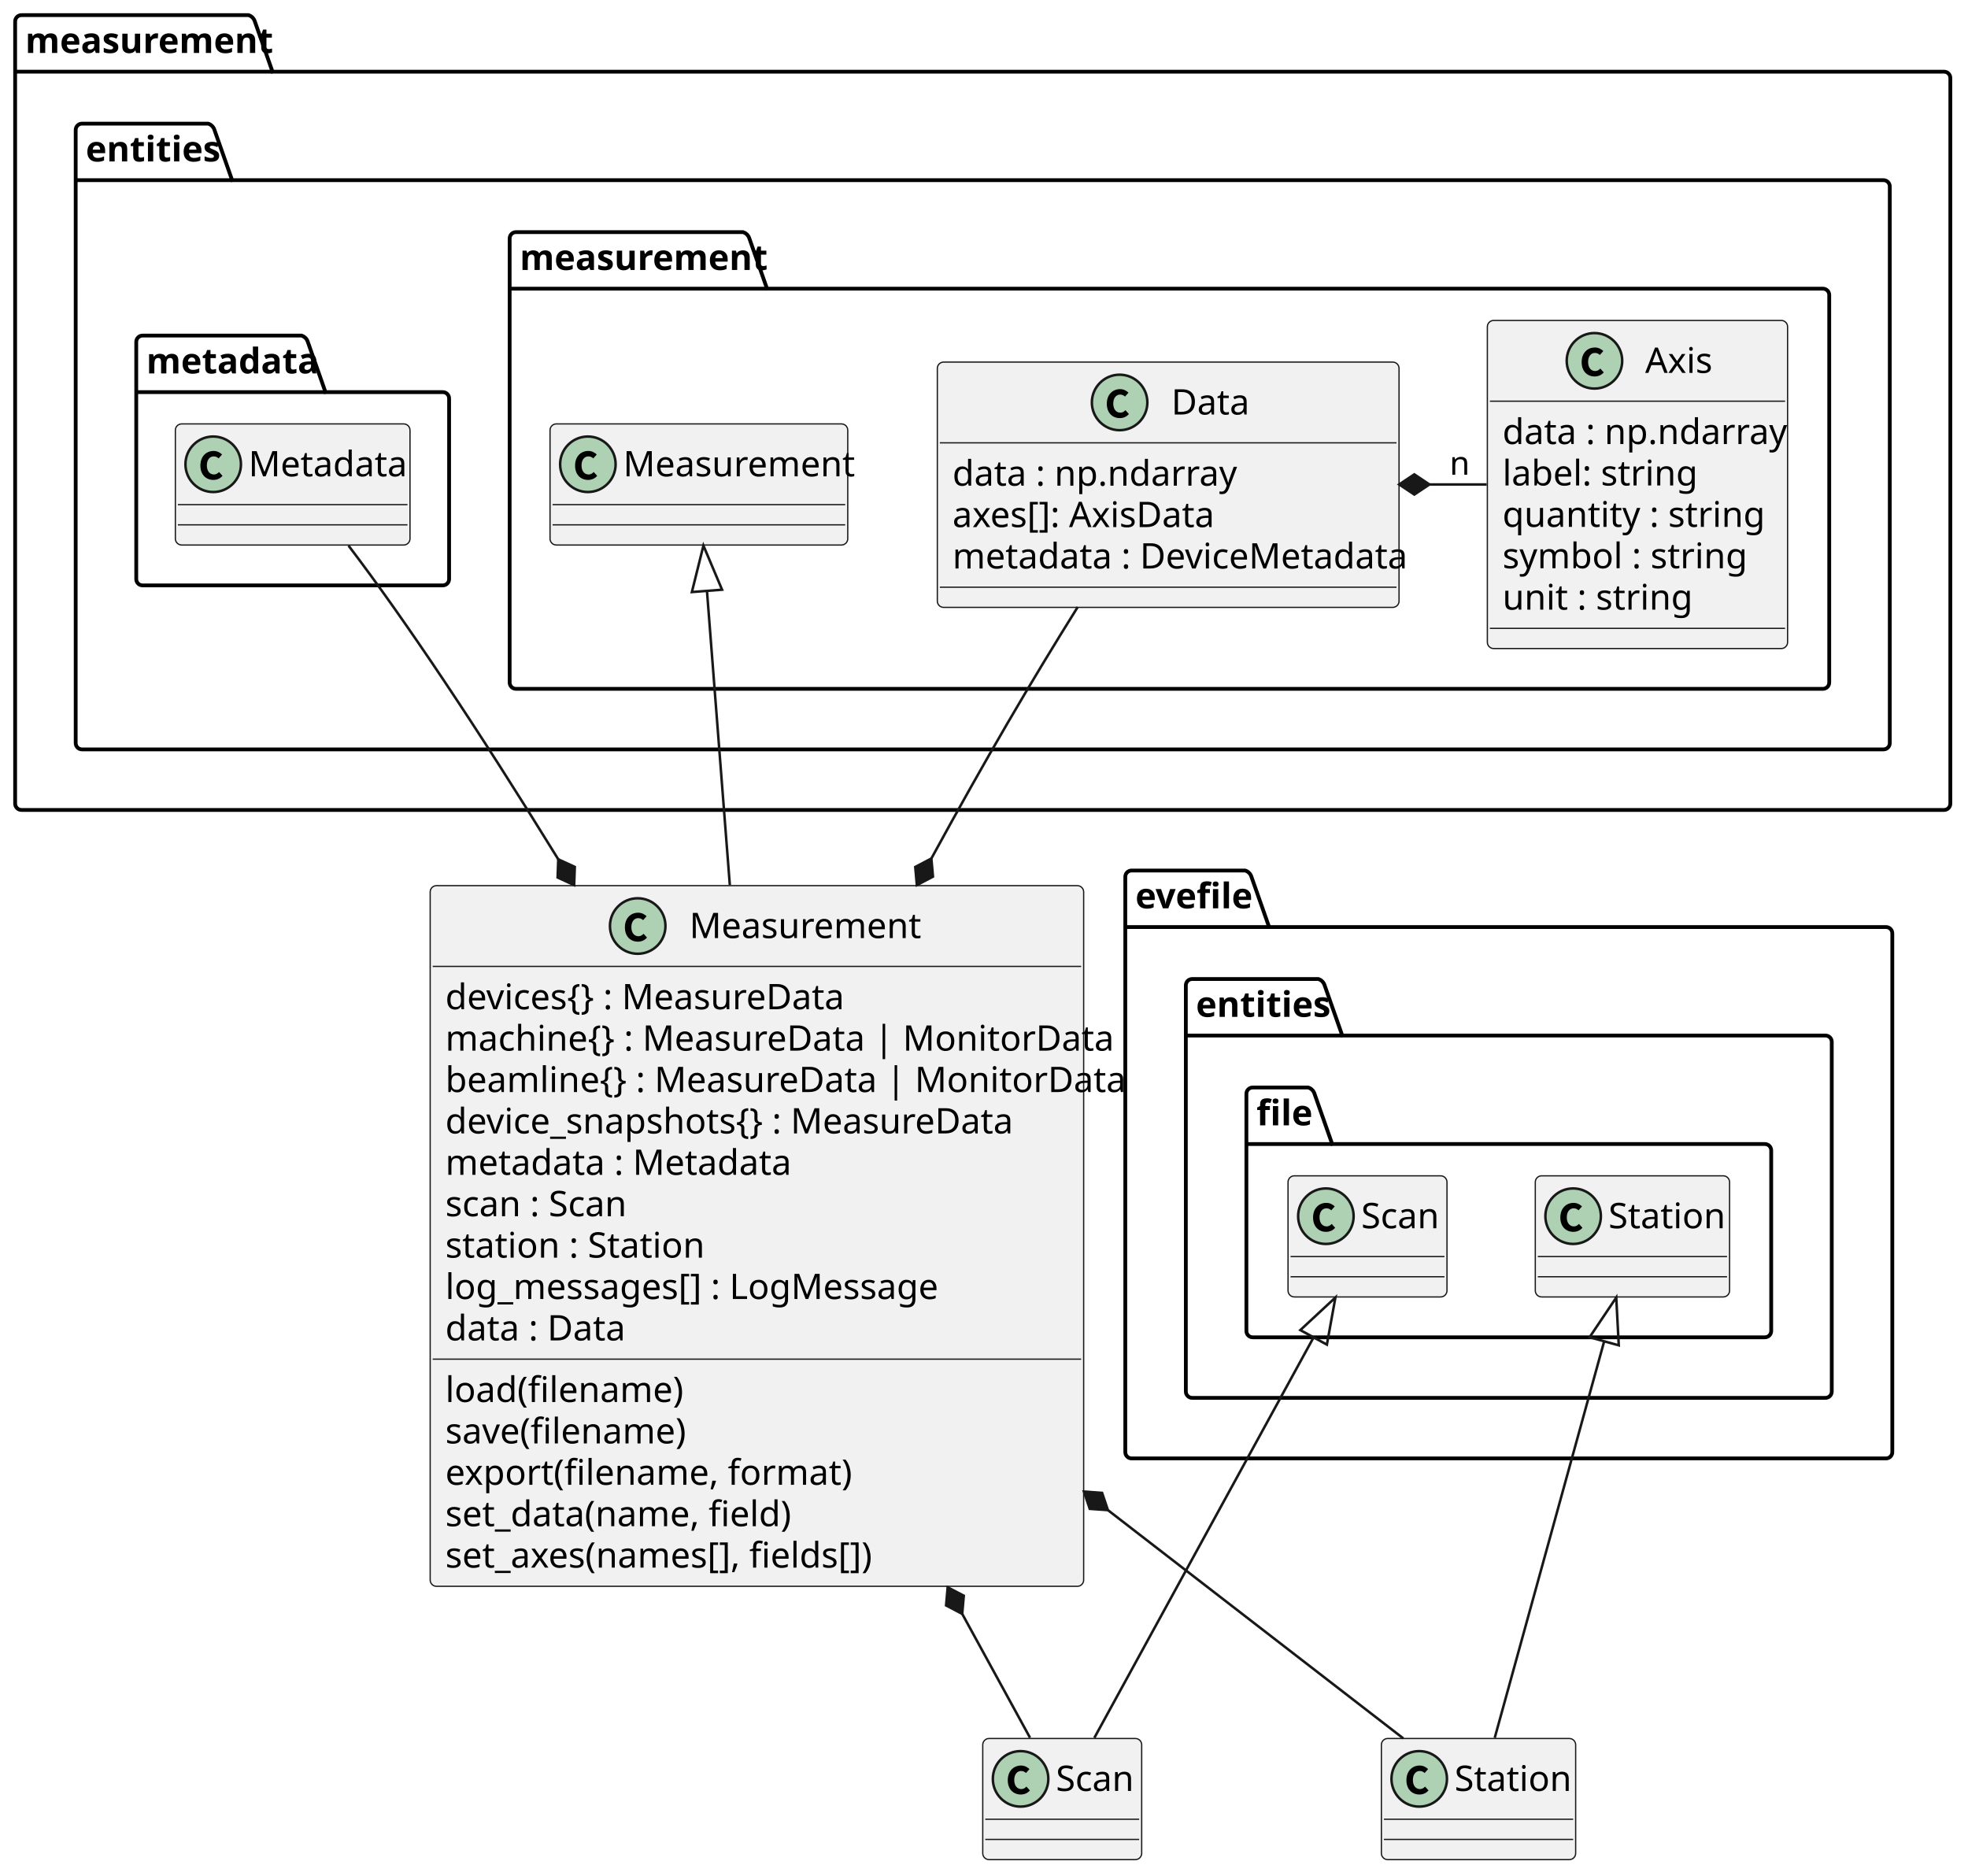
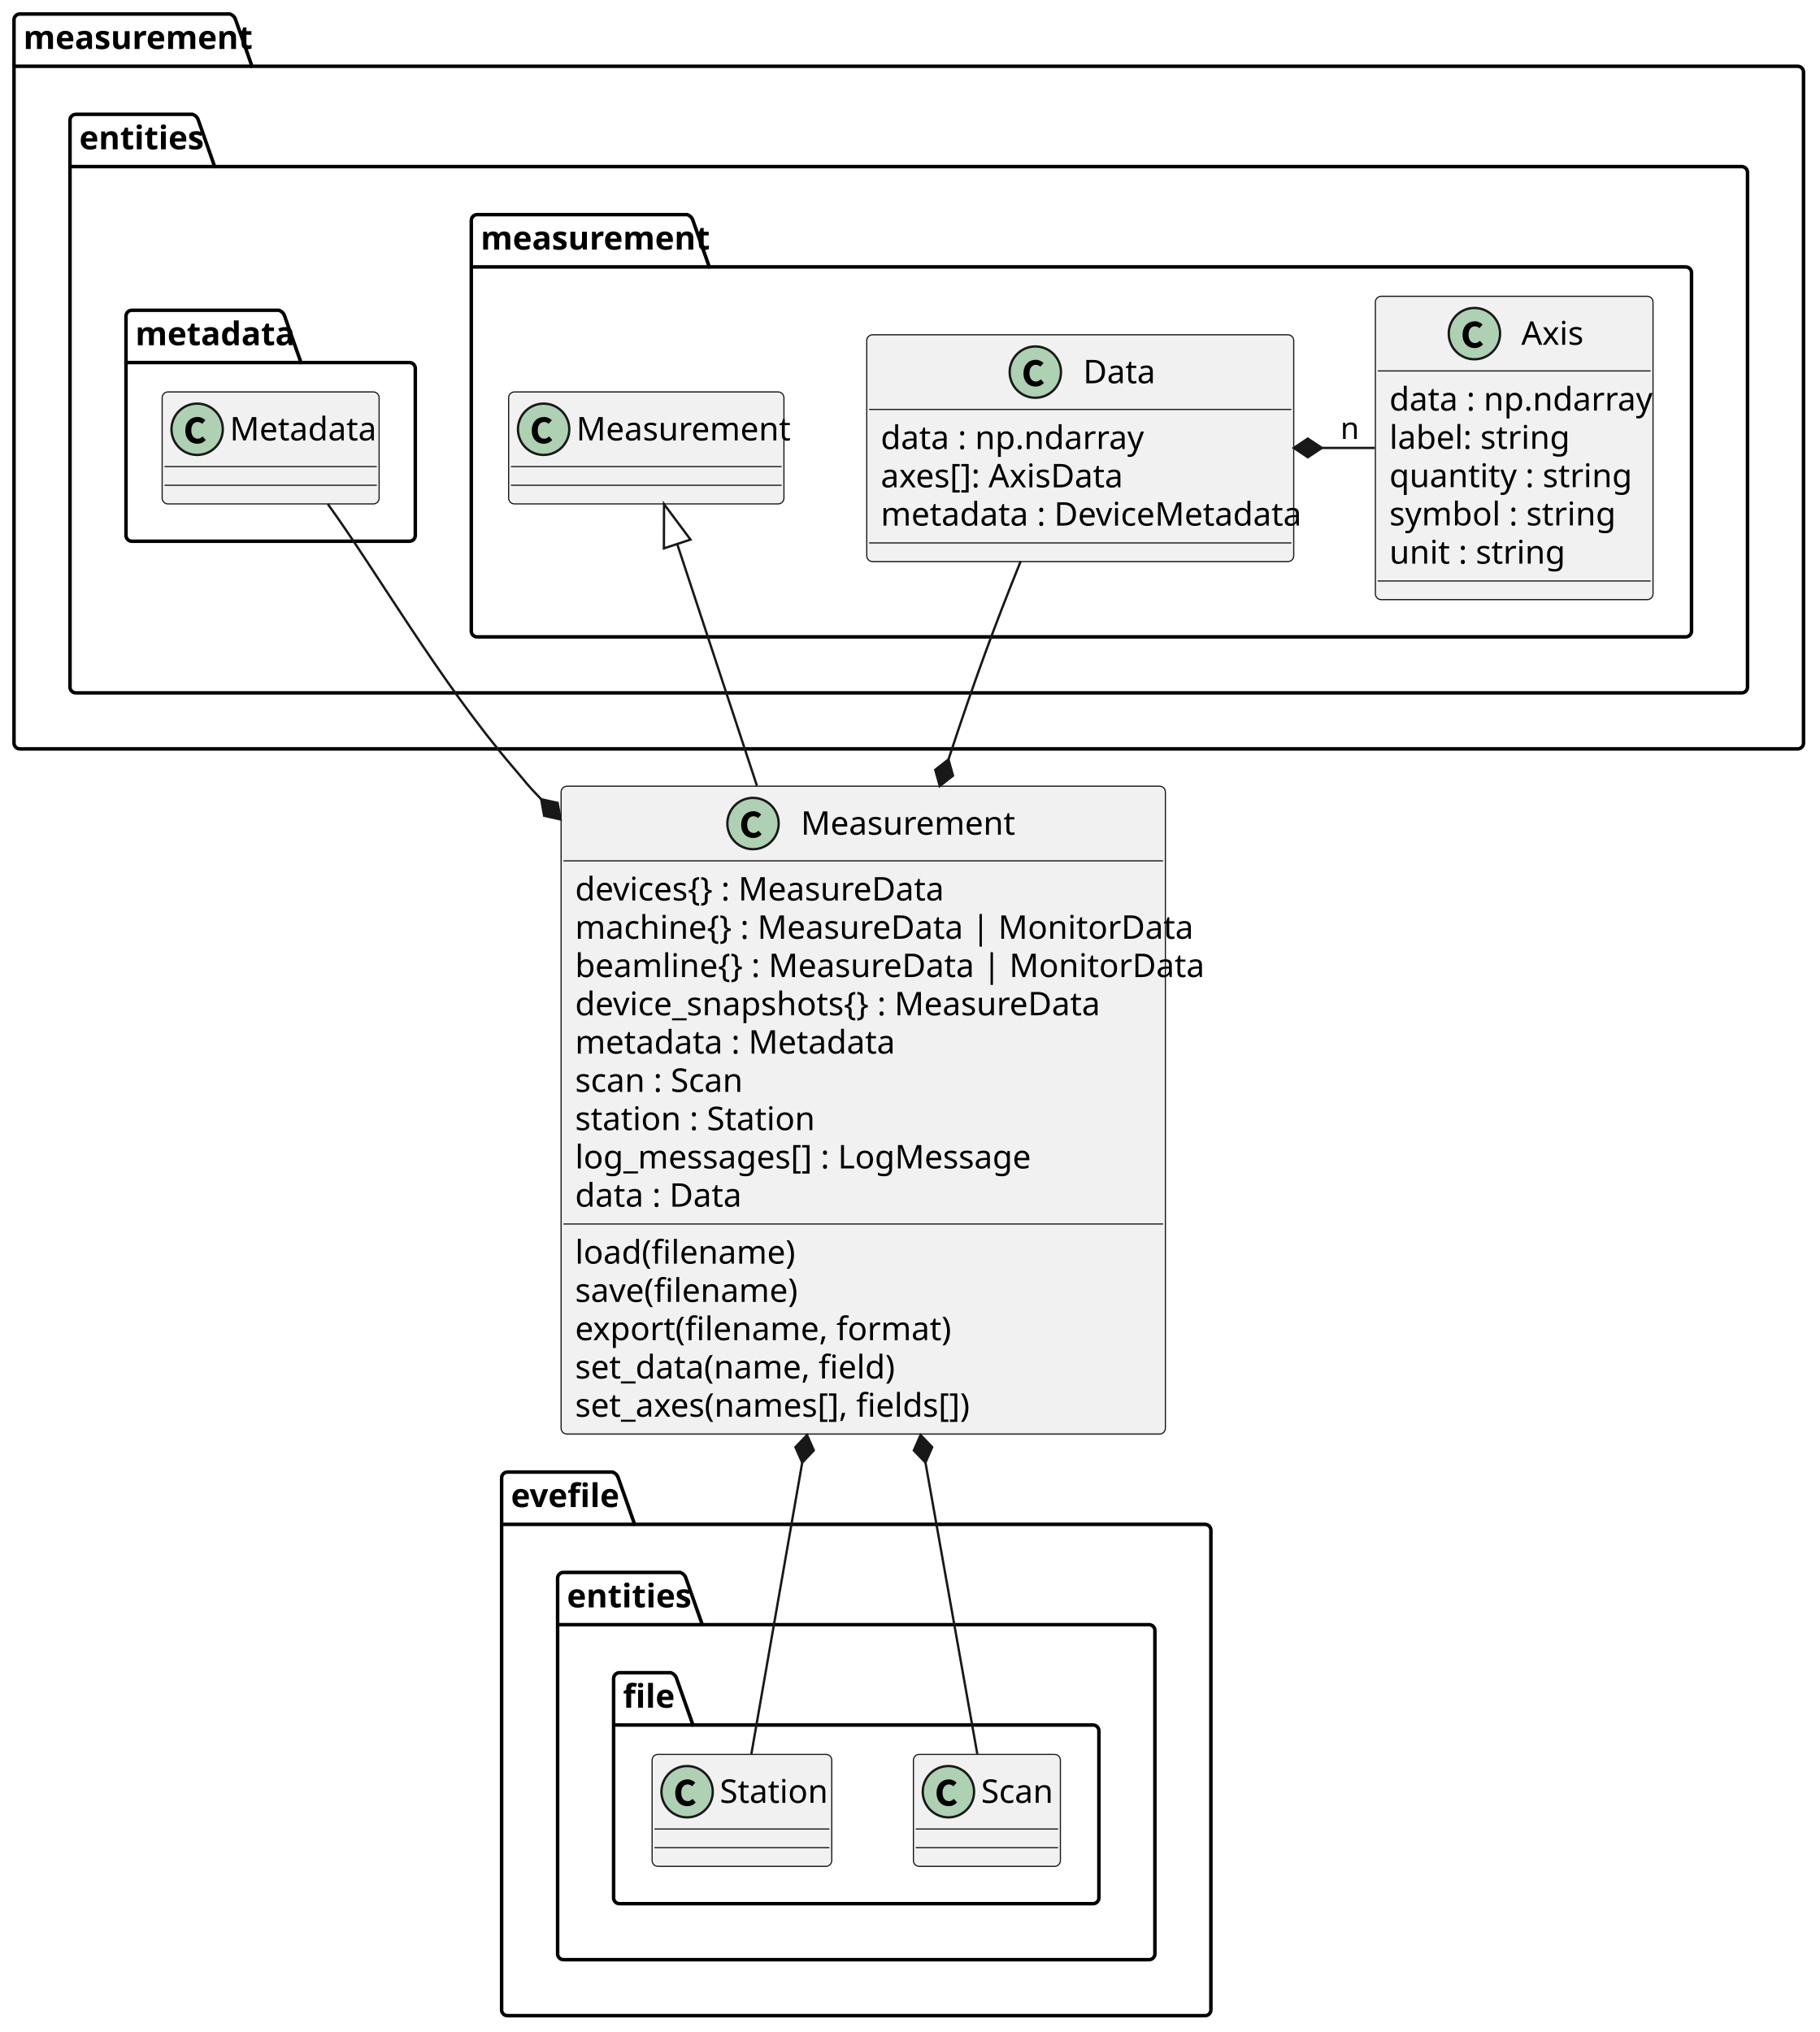
- <svg xmlns="http://www.w3.org/2000/svg" contentStyleType="text/css" height="669.6px" preserveAspectRatio="none" style="width:702px;height:669px;background:#FFFFFF;" version="1.1" viewBox="0 0 702 669" width="702px" zoomAndPan="magnify">
+ <svg xmlns="http://www.w3.org/2000/svg" contentStyleType="text/css" height="871px" preserveAspectRatio="none" style="width:780px;height:871px;background:#FFFFFF;" version="1.1" viewBox="0 0 780 871" width="780px" zoomAndPan="magnify">
  <defs />
  <g>
    <g id="cluster_measurement">
-       <path d="M7.65,5.4 L88.65,5.4 A3.375,3.375 0 0 1 90.9,7.65 L97.2,25.566 L693.45,25.566 A2.25,2.25 0 0 1 695.7,27.816 L695.7,286.65 A2.25,2.25 0 0 1 693.45,288.9 L7.65,288.9 A2.25,2.25 0 0 1 5.4,286.65 L5.4,7.65 A2.25,2.25 0 0 1 7.65,5.4 " fill="none" style="stroke:#000000;stroke-width:1.35;" />
-       <line style="stroke:#000000;stroke-width:1.35;" x1="5.4" x2="97.2" y1="25.566" y2="25.566" />
-       <text fill="#000000" font-family="sans-serif" font-size="12.6" font-weight="bold" lengthAdjust="spacing" textLength="80.1" x="9" y="18.89">measurement</text>
+       <path d="M8.5,6 L98.5,6 A3.75,3.75 0 0 1 101,8.5 L108,28.406 L770.5,28.406 A2.5,2.5 0 0 1 773,30.906 L773,318.5 A2.5,2.5 0 0 1 770.5,321 L8.5,321 A2.5,2.5 0 0 1 6,318.5 L6,8.5 A2.5,2.5 0 0 1 8.5,6 " fill="none" style="stroke:#000000;stroke-width:1.5;" />
+       <line style="stroke:#000000;stroke-width:1.5;" x1="6" x2="108" y1="28.406" y2="28.406" />
+       <text fill="#000000" font-family="sans-serif" font-size="14" font-weight="bold" lengthAdjust="spacing" textLength="89" x="10" y="20.988">measurement</text>
    </g>
    <g id="cluster_entities">
-       <path d="M29.25,44.1 L74.25,44.1 A3.375,3.375 0 0 1 76.5,46.35 L82.8,64.266 L671.85,64.266 A2.25,2.25 0 0 1 674.1,66.516 L674.1,265.05 A2.25,2.25 0 0 1 671.85,267.3 L29.25,267.3 A2.25,2.25 0 0 1 27,265.05 L27,46.35 A2.25,2.25 0 0 1 29.25,44.1 " fill="none" style="stroke:#000000;stroke-width:1.35;" />
-       <line style="stroke:#000000;stroke-width:1.35;" x1="27" x2="82.8" y1="64.266" y2="64.266" />
-       <text fill="#000000" font-family="sans-serif" font-size="12.6" font-weight="bold" lengthAdjust="spacing" textLength="44.1" x="30.6" y="57.59">entities</text>
+       <path d="M32.5,49 L82.5,49 A3.75,3.75 0 0 1 85,51.5 L92,71.406 L746.5,71.406 A2.5,2.5 0 0 1 749,73.906 L749,294.5 A2.5,2.5 0 0 1 746.5,297 L32.5,297 A2.5,2.5 0 0 1 30,294.5 L30,51.5 A2.5,2.5 0 0 1 32.5,49 " fill="none" style="stroke:#000000;stroke-width:1.5;" />
+       <line style="stroke:#000000;stroke-width:1.5;" x1="30" x2="92" y1="71.406" y2="71.406" />
+       <text fill="#000000" font-family="sans-serif" font-size="14" font-weight="bold" lengthAdjust="spacing" textLength="49" x="34" y="63.988">entities</text>
    </g>
    <g id="cluster_measurement">
-       <path d="M184.05,82.8 L265.05,82.8 A3.375,3.375 0 0 1 267.3,85.05 L273.6,102.966 L650.25,102.966 A2.25,2.25 0 0 1 652.5,105.216 L652.5,243.45 A2.25,2.25 0 0 1 650.25,245.7 L184.05,245.7 A2.25,2.25 0 0 1 181.8,243.45 L181.8,85.05 A2.25,2.25 0 0 1 184.05,82.8 " fill="none" style="stroke:#000000;stroke-width:1.35;" />
-       <line style="stroke:#000000;stroke-width:1.35;" x1="181.8" x2="273.6" y1="102.966" y2="102.966" />
-       <text fill="#000000" font-family="sans-serif" font-size="12.6" font-weight="bold" lengthAdjust="spacing" textLength="80.1" x="185.4" y="96.29">measurement</text>
+       <path d="M204.5,92 L294.5,92 A3.75,3.75 0 0 1 297,94.5 L304,114.406 L722.5,114.406 A2.5,2.5 0 0 1 725,116.906 L725,270.5 A2.5,2.5 0 0 1 722.5,273 L204.5,273 A2.5,2.5 0 0 1 202,270.5 L202,94.5 A2.5,2.5 0 0 1 204.5,92 " fill="none" style="stroke:#000000;stroke-width:1.5;" />
+       <line style="stroke:#000000;stroke-width:1.5;" x1="202" x2="304" y1="114.406" y2="114.406" />
+       <text fill="#000000" font-family="sans-serif" font-size="14" font-weight="bold" lengthAdjust="spacing" textLength="89" x="206" y="106.988">measurement</text>
    </g>
    <g id="cluster_metadata">
-       <path d="M50.85,119.7 L107.55,119.7 A3.375,3.375 0 0 1 109.8,121.95 L116.1,139.866 L157.95,139.866 A2.25,2.25 0 0 1 160.2,142.116 L160.2,206.55 A2.25,2.25 0 0 1 157.95,208.8 L50.85,208.8 A2.25,2.25 0 0 1 48.6,206.55 L48.6,121.95 A2.25,2.25 0 0 1 50.85,119.7 " fill="none" style="stroke:#000000;stroke-width:1.35;" />
-       <line style="stroke:#000000;stroke-width:1.35;" x1="48.6" x2="116.1" y1="139.866" y2="139.866" />
-       <text fill="#000000" font-family="sans-serif" font-size="12.6" font-weight="bold" lengthAdjust="spacing" textLength="55.8" x="52.2" y="133.19">metadata</text>
+       <path d="M56.5,133 L119.5,133 A3.75,3.75 0 0 1 122,135.5 L129,155.406 L175.5,155.406 A2.5,2.5 0 0 1 178,157.906 L178,229.5 A2.5,2.5 0 0 1 175.5,232 L56.5,232 A2.5,2.5 0 0 1 54,229.5 L54,135.5 A2.5,2.5 0 0 1 56.5,133 " fill="none" style="stroke:#000000;stroke-width:1.5;" />
+       <line style="stroke:#000000;stroke-width:1.5;" x1="54" x2="129" y1="155.406" y2="155.406" />
+       <text fill="#000000" font-family="sans-serif" font-size="14" font-weight="bold" lengthAdjust="spacing" textLength="62" x="58" y="147.988">metadata</text>
    </g>
    <g id="cluster_evefile">
-       <path d="M403.65,310.5 L444.15,310.5 A3.375,3.375 0 0 1 446.4,312.75 L452.7,330.666 L672.75,330.666 A2.25,2.25 0 0 1 675,332.916 L675,517.95 A2.25,2.25 0 0 1 672.75,520.2 L403.65,520.2 A2.25,2.25 0 0 1 401.4,517.95 L401.4,312.75 A2.25,2.25 0 0 1 403.65,310.5 " fill="none" style="stroke:#000000;stroke-width:1.35;" />
-       <line style="stroke:#000000;stroke-width:1.35;" x1="401.4" x2="452.7" y1="330.666" y2="330.666" />
-       <text fill="#000000" font-family="sans-serif" font-size="12.6" font-weight="bold" lengthAdjust="spacing" textLength="39.6" x="405" y="323.99">evefile</text>
+       <path d="M217.5,631 L262.5,631 A3.75,3.75 0 0 1 265,633.5 L272,653.406 L516.5,653.406 A2.5,2.5 0 0 1 519,655.906 L519,861.5 A2.5,2.5 0 0 1 516.5,864 L217.5,864 A2.5,2.5 0 0 1 215,861.5 L215,633.5 A2.5,2.5 0 0 1 217.5,631 " fill="none" style="stroke:#000000;stroke-width:1.5;" />
+       <line style="stroke:#000000;stroke-width:1.5;" x1="215" x2="272" y1="653.406" y2="653.406" />
+       <text fill="#000000" font-family="sans-serif" font-size="14" font-weight="bold" lengthAdjust="spacing" textLength="44" x="219" y="645.988">evefile</text>
    </g>
    <g id="cluster_entities">
-       <path d="M425.25,349.2 L470.25,349.2 A3.375,3.375 0 0 1 472.5,351.45 L478.8,369.366 L651.15,369.366 A2.25,2.25 0 0 1 653.4,371.616 L653.4,496.35 A2.25,2.25 0 0 1 651.15,498.6 L425.25,498.6 A2.25,2.25 0 0 1 423,496.35 L423,351.45 A2.25,2.25 0 0 1 425.25,349.2 " fill="none" style="stroke:#000000;stroke-width:1.35;" />
-       <line style="stroke:#000000;stroke-width:1.35;" x1="423" x2="478.8" y1="369.366" y2="369.366" />
-       <text fill="#000000" font-family="sans-serif" font-size="12.6" font-weight="bold" lengthAdjust="spacing" textLength="44.1" x="426.6" y="362.69">entities</text>
+       <path d="M241.5,674 L291.5,674 A3.75,3.75 0 0 1 294,676.5 L301,696.406 L492.5,696.406 A2.5,2.5 0 0 1 495,698.906 L495,837.5 A2.5,2.5 0 0 1 492.5,840 L241.5,840 A2.5,2.5 0 0 1 239,837.5 L239,676.5 A2.5,2.5 0 0 1 241.5,674 " fill="none" style="stroke:#000000;stroke-width:1.5;" />
+       <line style="stroke:#000000;stroke-width:1.5;" x1="239" x2="301" y1="696.406" y2="696.406" />
+       <text fill="#000000" font-family="sans-serif" font-size="14" font-weight="bold" lengthAdjust="spacing" textLength="49" x="243" y="688.988">entities</text>
    </g>
    <g id="cluster_file">
-       <path d="M446.85,387.9 L466.65,387.9 A3.375,3.375 0 0 1 468.9,390.15 L475.2,408.066 L629.55,408.066 A2.25,2.25 0 0 1 631.8,410.316 L631.8,474.75 A2.25,2.25 0 0 1 629.55,477 L446.85,477 A2.25,2.25 0 0 1 444.6,474.75 L444.6,390.15 A2.25,2.25 0 0 1 446.85,387.9 " fill="none" style="stroke:#000000;stroke-width:1.35;" />
-       <line style="stroke:#000000;stroke-width:1.35;" x1="444.6" x2="475.2" y1="408.066" y2="408.066" />
-       <text fill="#000000" font-family="sans-serif" font-size="12.6" font-weight="bold" lengthAdjust="spacing" textLength="18.9" x="448.2" y="401.389">file</text>
+       <path d="M265.5,717 L287.5,717 A3.75,3.75 0 0 1 290,719.5 L297,739.406 L468.5,739.406 A2.5,2.5 0 0 1 471,741.906 L471,813.5 A2.5,2.5 0 0 1 468.5,816 L265.5,816 A2.5,2.5 0 0 1 263,813.5 L263,719.5 A2.5,2.5 0 0 1 265.5,717 " fill="none" style="stroke:#000000;stroke-width:1.5;" />
+       <line style="stroke:#000000;stroke-width:1.5;" x1="263" x2="297" y1="739.406" y2="739.406" />
+       <text fill="#000000" font-family="sans-serif" font-size="14" font-weight="bold" lengthAdjust="spacing" textLength="21" x="267" y="731.988">file</text>
    </g>
    <g id="elem_Measurement">
-       <rect fill="#F1F1F1" height="43.2" id="Measurement" rx="2.25" ry="2.25" style="stroke:#181818;stroke-width:0.45;" width="106.2" x="196.2" y="151.2" />
-       <ellipse cx="209.7" cy="165.6" fill="#ADD1B2" rx="9.9" ry="9.9" style="stroke:#181818;stroke-width:0.9;" />
-       <path d="M209.742,171.183 C211.092,171.183 212.203,170.677 213.019,169.72 L211.781,168.356 C211.289,168.891 210.698,169.242 209.981,169.242 C208.477,169.242 207.436,168.047 207.436,165.994 C207.436,163.997 208.477,162.787 209.883,162.787 C210.614,162.787 211.148,163.069 211.627,163.505 L212.864,162.113 C212.189,161.452 211.148,160.847 209.883,160.847 C207.225,160.847 205.13,162.773 205.13,166.078 C205.13,169.425 207.267,171.183 209.742,171.183 Z " fill="#000000" />
-       <text fill="#000000" font-family="sans-serif" font-size="12.6" lengthAdjust="spacing" textLength="77.4" x="222.3" y="169.907">Measurement</text>
-       <line style="stroke:#181818;stroke-width:0.45;" x1="197.1" x2="301.5" y1="180" y2="180" />
-       <line style="stroke:#181818;stroke-width:0.45;" x1="197.1" x2="301.5" y1="187.2" y2="187.2" />
+       <rect fill="#F1F1F1" height="48" id="Measurement" rx="2.5" ry="2.5" style="stroke:#181818;stroke-width:0.5;" width="118" x="218" y="168" />
+       <ellipse cx="233" cy="184" fill="#ADD1B2" rx="11" ry="11" style="stroke:#181818;stroke-width:1.0;" />
+       <path d="M233.047,190.203 C234.547,190.203 235.781,189.641 236.688,188.578 L235.312,187.062 C234.766,187.656 234.109,188.047 233.312,188.047 C231.641,188.047 230.484,186.719 230.484,184.438 C230.484,182.219 231.641,180.875 233.203,180.875 C234.016,180.875 234.609,181.188 235.141,181.672 L236.516,180.125 C235.766,179.391 234.609,178.719 233.203,178.719 C230.25,178.719 227.922,180.859 227.922,184.531 C227.922,188.25 230.297,190.203 233.047,190.203 Z " fill="#000000" />
+       <text fill="#000000" font-family="sans-serif" font-size="14" lengthAdjust="spacing" textLength="86" x="247" y="188.785">Measurement</text>
+       <line style="stroke:#181818;stroke-width:0.5;" x1="219" x2="335" y1="200" y2="200" />
+       <line style="stroke:#181818;stroke-width:0.5;" x1="219" x2="335" y1="208" y2="208" />
    </g>
    <g id="elem_Data">
-       <rect codeLine="35" fill="#F1F1F1" height="87.497" id="Data" rx="2.25" ry="2.25" style="stroke:#181818;stroke-width:0.45;" width="164.7" x="334.35" y="129.15" />
-       <ellipse cx="399.375" cy="143.55" fill="#ADD1B2" rx="9.9" ry="9.9" style="stroke:#181818;stroke-width:0.9;" />
-       <path d="M399.417,149.133 C400.767,149.133 401.878,148.627 402.694,147.67 L401.456,146.306 C400.964,146.841 400.373,147.192 399.656,147.192 C398.152,147.192 397.111,145.997 397.111,143.944 C397.111,141.947 398.152,140.738 399.558,140.738 C400.289,140.738 400.823,141.019 401.302,141.455 L402.539,140.062 C401.864,139.402 400.823,138.797 399.558,138.797 C396.9,138.797 394.805,140.723 394.805,144.028 C394.805,147.375 396.942,149.133 399.417,149.133 Z " fill="#000000" />
-       <text fill="#000000" font-family="sans-serif" font-size="12.6" lengthAdjust="spacing" textLength="27" x="417.825" y="147.857">Data</text>
-       <line style="stroke:#181818;stroke-width:0.45;" x1="335.25" x2="498.15" y1="157.95" y2="157.95" />
-       <text fill="#000000" font-family="sans-serif" font-size="12.6" lengthAdjust="spacing" textLength="96.3" x="339.75" y="173.239">data : np.ndarray</text>
-       <text fill="#000000" font-family="sans-serif" font-size="12.6" lengthAdjust="spacing" textLength="89.1" x="339.75" y="188.005">axes[]: AxisData</text>
-       <text fill="#000000" font-family="sans-serif" font-size="12.6" lengthAdjust="spacing" textLength="153.9" x="339.75" y="202.771">metadata : DeviceMetadata</text>
-       <line style="stroke:#181818;stroke-width:0.45;" x1="335.25" x2="498.15" y1="209.447" y2="209.447" />
+       <rect codeLine="32" fill="#F1F1F1" height="97.219" id="Data" rx="2.5" ry="2.5" style="stroke:#181818;stroke-width:0.5;" width="183" x="371.5" y="143.5" />
+       <ellipse cx="443.75" cy="159.5" fill="#ADD1B2" rx="11" ry="11" style="stroke:#181818;stroke-width:1.0;" />
+       <path d="M443.797,165.703 C445.297,165.703 446.531,165.141 447.438,164.078 L446.062,162.562 C445.516,163.156 444.859,163.547 444.062,163.547 C442.391,163.547 441.234,162.219 441.234,159.938 C441.234,157.719 442.391,156.375 443.953,156.375 C444.766,156.375 445.359,156.688 445.891,157.172 L447.266,155.625 C446.516,154.891 445.359,154.219 443.953,154.219 C441,154.219 438.672,156.359 438.672,160.031 C438.672,163.75 441.047,165.703 443.797,165.703 Z " fill="#000000" />
+       <text fill="#000000" font-family="sans-serif" font-size="14" lengthAdjust="spacing" textLength="30" x="464.25" y="164.285">Data</text>
+       <line style="stroke:#181818;stroke-width:0.5;" x1="372.5" x2="553.5" y1="175.5" y2="175.5" />
+       <text fill="#000000" font-family="sans-serif" font-size="14" lengthAdjust="spacing" textLength="107" x="377.5" y="192.488">data : np.ndarray</text>
+       <text fill="#000000" font-family="sans-serif" font-size="14" lengthAdjust="spacing" textLength="99" x="377.5" y="208.894">axes[]: AxisData</text>
+       <text fill="#000000" font-family="sans-serif" font-size="14" lengthAdjust="spacing" textLength="171" x="377.5" y="225.301">metadata : DeviceMetadata</text>
+       <line style="stroke:#181818;stroke-width:0.5;" x1="372.5" x2="553.5" y1="232.719" y2="232.719" />
    </g>
    <g id="elem_Axis">
-       <rect codeLine="41" fill="#F1F1F1" height="117.028" id="Axis" rx="2.25" ry="2.25" style="stroke:#181818;stroke-width:0.45;" width="107.1" x="530.55" y="114.3" />
-       <ellipse cx="568.755" cy="128.7" fill="#ADD1B2" rx="9.9" ry="9.9" style="stroke:#181818;stroke-width:0.9;" />
-       <path d="M568.797,134.283 C570.147,134.283 571.258,133.777 572.074,132.82 L570.836,131.456 C570.344,131.991 569.753,132.342 569.036,132.342 C567.532,132.342 566.491,131.147 566.491,129.094 C566.491,127.097 567.532,125.888 568.938,125.888 C569.669,125.888 570.203,126.169 570.682,126.605 L571.919,125.213 C571.244,124.552 570.203,123.947 568.938,123.947 C566.28,123.947 564.185,125.873 564.185,129.178 C564.185,132.525 566.322,134.283 568.797,134.283 Z " fill="#000000" />
-       <text fill="#000000" font-family="sans-serif" font-size="12.6" lengthAdjust="spacing" textLength="23.4" x="586.845" y="133.007">Axis</text>
-       <line style="stroke:#181818;stroke-width:0.45;" x1="531.45" x2="636.75" y1="143.1" y2="143.1" />
-       <text fill="#000000" font-family="sans-serif" font-size="12.6" lengthAdjust="spacing" textLength="96.3" x="535.95" y="158.389">data : np.ndarray</text>
-       <text fill="#000000" font-family="sans-serif" font-size="12.6" lengthAdjust="spacing" textLength="63.9" x="535.95" y="173.155">label: string</text>
-       <text fill="#000000" font-family="sans-serif" font-size="12.6" lengthAdjust="spacing" textLength="87.3" x="535.95" y="187.921">quantity : string</text>
-       <text fill="#000000" font-family="sans-serif" font-size="12.6" lengthAdjust="spacing" textLength="81" x="535.95" y="202.686">symbol : string</text>
-       <text fill="#000000" font-family="sans-serif" font-size="12.6" lengthAdjust="spacing" textLength="62.1" x="535.95" y="217.452">unit : string</text>
-       <line style="stroke:#181818;stroke-width:0.45;" x1="531.45" x2="636.75" y1="224.128" y2="224.128" />
+       <rect codeLine="38" fill="#F1F1F1" height="130.031" id="Axis" rx="2.5" ry="2.5" style="stroke:#181818;stroke-width:0.5;" width="119" x="589.5" y="127" />
+       <ellipse cx="631.95" cy="143" fill="#ADD1B2" rx="11" ry="11" style="stroke:#181818;stroke-width:1.0;" />
+       <path d="M631.997,149.203 C633.497,149.203 634.731,148.641 635.638,147.578 L634.263,146.062 C633.716,146.656 633.059,147.047 632.263,147.047 C630.591,147.047 629.434,145.719 629.434,143.438 C629.434,141.219 630.591,139.875 632.153,139.875 C632.966,139.875 633.559,140.188 634.091,140.672 L635.466,139.125 C634.716,138.391 633.559,137.719 632.153,137.719 C629.2,137.719 626.872,139.859 626.872,143.531 C626.872,147.25 629.247,149.203 631.997,149.203 Z " fill="#000000" />
+       <text fill="#000000" font-family="sans-serif" font-size="14" lengthAdjust="spacing" textLength="26" x="652.05" y="147.785">Axis</text>
+       <line style="stroke:#181818;stroke-width:0.5;" x1="590.5" x2="707.5" y1="159" y2="159" />
+       <text fill="#000000" font-family="sans-serif" font-size="14" lengthAdjust="spacing" textLength="107" x="595.5" y="175.988">data : np.ndarray</text>
+       <text fill="#000000" font-family="sans-serif" font-size="14" lengthAdjust="spacing" textLength="71" x="595.5" y="192.394">label: string</text>
+       <text fill="#000000" font-family="sans-serif" font-size="14" lengthAdjust="spacing" textLength="97" x="595.5" y="208.801">quantity : string</text>
+       <text fill="#000000" font-family="sans-serif" font-size="14" lengthAdjust="spacing" textLength="90" x="595.5" y="225.207">symbol : string</text>
+       <text fill="#000000" font-family="sans-serif" font-size="14" lengthAdjust="spacing" textLength="69" x="595.5" y="241.613">unit : string</text>
+       <line style="stroke:#181818;stroke-width:0.5;" x1="590.5" x2="707.5" y1="249.031" y2="249.031" />
    </g>
    <g id="elem_Metadata">
-       <rect fill="#F1F1F1" height="43.2" id="Metadata" rx="2.25" ry="2.25" style="stroke:#181818;stroke-width:0.45;" width="83.7" x="62.55" y="151.2" />
-       <ellipse cx="76.05" cy="165.6" fill="#ADD1B2" rx="9.9" ry="9.9" style="stroke:#181818;stroke-width:0.9;" />
-       <path d="M76.092,171.183 C77.442,171.183 78.553,170.677 79.369,169.72 L78.131,168.356 C77.639,168.891 77.048,169.242 76.331,169.242 C74.827,169.242 73.786,168.047 73.786,165.994 C73.786,163.997 74.827,162.787 76.233,162.787 C76.964,162.787 77.498,163.069 77.977,163.505 L79.214,162.113 C78.539,161.452 77.498,160.847 76.233,160.847 C73.575,160.847 71.48,162.773 71.48,166.078 C71.48,169.425 73.617,171.183 76.092,171.183 Z " fill="#000000" />
-       <text fill="#000000" font-family="sans-serif" font-size="12.6" lengthAdjust="spacing" textLength="54.9" x="88.65" y="169.907">Metadata</text>
-       <line style="stroke:#181818;stroke-width:0.45;" x1="63.45" x2="145.35" y1="180" y2="180" />
-       <line style="stroke:#181818;stroke-width:0.45;" x1="63.45" x2="145.35" y1="187.2" y2="187.2" />
+       <rect fill="#F1F1F1" height="48" id="Metadata" rx="2.5" ry="2.5" style="stroke:#181818;stroke-width:0.5;" width="93" x="69.5" y="168" />
+       <ellipse cx="84.5" cy="184" fill="#ADD1B2" rx="11" ry="11" style="stroke:#181818;stroke-width:1.0;" />
+       <path d="M84.547,190.203 C86.047,190.203 87.281,189.641 88.188,188.578 L86.812,187.062 C86.266,187.656 85.609,188.047 84.812,188.047 C83.141,188.047 81.984,186.719 81.984,184.438 C81.984,182.219 83.141,180.875 84.703,180.875 C85.516,180.875 86.109,181.188 86.641,181.672 L88.016,180.125 C87.266,179.391 86.109,178.719 84.703,178.719 C81.75,178.719 79.422,180.859 79.422,184.531 C79.422,188.25 81.797,190.203 84.547,190.203 Z " fill="#000000" />
+       <text fill="#000000" font-family="sans-serif" font-size="14" lengthAdjust="spacing" textLength="61" x="98.5" y="188.785">Metadata</text>
+       <line style="stroke:#181818;stroke-width:0.5;" x1="70.5" x2="161.5" y1="200" y2="200" />
+       <line style="stroke:#181818;stroke-width:0.5;" x1="70.5" x2="161.5" y1="208" y2="208" />
    </g>
    <g id="elem_Scan">
-       <rect codeLine="25" fill="#F1F1F1" height="43.2" id="Scan" rx="2.25" ry="2.25" style="stroke:#181818;stroke-width:0.45;" width="56.7" x="459.45" y="419.4" />
-       <ellipse cx="472.95" cy="433.8" fill="#ADD1B2" rx="9.9" ry="9.9" style="stroke:#181818;stroke-width:0.9;" />
-       <path d="M472.992,439.383 C474.342,439.383 475.453,438.877 476.269,437.92 L475.031,436.556 C474.539,437.091 473.948,437.442 473.231,437.442 C471.727,437.442 470.686,436.247 470.686,434.194 C470.686,432.197 471.727,430.988 473.133,430.988 C473.864,430.988 474.398,431.269 474.877,431.705 L476.114,430.312 C475.439,429.652 474.398,429.047 473.133,429.047 C470.475,429.047 468.38,430.973 468.38,434.278 C468.38,437.625 470.517,439.383 472.992,439.383 Z " fill="#000000" />
-       <text fill="#000000" font-family="sans-serif" font-size="12.6" lengthAdjust="spacing" textLength="27.9" x="485.55" y="438.107">Scan</text>
-       <line style="stroke:#181818;stroke-width:0.45;" x1="460.35" x2="515.25" y1="448.2" y2="448.2" />
-       <line style="stroke:#181818;stroke-width:0.45;" x1="460.35" x2="515.25" y1="455.4" y2="455.4" />
+       <rect codeLine="25" fill="#F1F1F1" height="48" id="Scan" rx="2.5" ry="2.5" style="stroke:#181818;stroke-width:0.5;" width="63" x="391.5" y="752" />
+       <ellipse cx="406.5" cy="768" fill="#ADD1B2" rx="11" ry="11" style="stroke:#181818;stroke-width:1.0;" />
+       <path d="M406.547,774.203 C408.047,774.203 409.281,773.641 410.188,772.578 L408.812,771.062 C408.266,771.656 407.609,772.047 406.812,772.047 C405.141,772.047 403.984,770.719 403.984,768.438 C403.984,766.219 405.141,764.875 406.703,764.875 C407.516,764.875 408.109,765.188 408.641,765.672 L410.016,764.125 C409.266,763.391 408.109,762.719 406.703,762.719 C403.75,762.719 401.422,764.859 401.422,768.531 C401.422,772.25 403.797,774.203 406.547,774.203 Z " fill="#000000" />
+       <text fill="#000000" font-family="sans-serif" font-size="14" lengthAdjust="spacing" textLength="31" x="420.5" y="772.785">Scan</text>
+       <line style="stroke:#181818;stroke-width:0.5;" x1="392.5" x2="453.5" y1="784" y2="784" />
+       <line style="stroke:#181818;stroke-width:0.5;" x1="392.5" x2="453.5" y1="792" y2="792" />
    </g>
    <g id="elem_Station">
-       <rect codeLine="28" fill="#F1F1F1" height="43.2" id="Station" rx="2.25" ry="2.25" style="stroke:#181818;stroke-width:0.45;" width="69.3" x="547.65" y="419.4" />
-       <ellipse cx="561.15" cy="433.8" fill="#ADD1B2" rx="9.9" ry="9.9" style="stroke:#181818;stroke-width:0.9;" />
-       <path d="M561.192,439.383 C562.542,439.383 563.653,438.877 564.469,437.92 L563.231,436.556 C562.739,437.091 562.148,437.442 561.431,437.442 C559.927,437.442 558.886,436.247 558.886,434.194 C558.886,432.197 559.927,430.988 561.333,430.988 C562.064,430.988 562.598,431.269 563.077,431.705 L564.314,430.312 C563.639,429.652 562.598,429.047 561.333,429.047 C558.675,429.047 556.58,430.973 556.58,434.278 C556.58,437.625 558.717,439.383 561.192,439.383 Z " fill="#000000" />
-       <text fill="#000000" font-family="sans-serif" font-size="12.6" lengthAdjust="spacing" textLength="40.5" x="573.75" y="438.107">Station</text>
-       <line style="stroke:#181818;stroke-width:0.45;" x1="548.55" x2="616.05" y1="448.2" y2="448.2" />
-       <line style="stroke:#181818;stroke-width:0.45;" x1="548.55" x2="616.05" y1="455.4" y2="455.4" />
+       <rect codeLine="28" fill="#F1F1F1" height="48" id="Station" rx="2.5" ry="2.5" style="stroke:#181818;stroke-width:0.5;" width="77" x="279.5" y="752" />
+       <ellipse cx="294.5" cy="768" fill="#ADD1B2" rx="11" ry="11" style="stroke:#181818;stroke-width:1.0;" />
+       <path d="M294.547,774.203 C296.047,774.203 297.281,773.641 298.188,772.578 L296.812,771.062 C296.266,771.656 295.609,772.047 294.812,772.047 C293.141,772.047 291.984,770.719 291.984,768.438 C291.984,766.219 293.141,764.875 294.703,764.875 C295.516,764.875 296.109,765.188 296.641,765.672 L298.016,764.125 C297.266,763.391 296.109,762.719 294.703,762.719 C291.75,762.719 289.422,764.859 289.422,768.531 C289.422,772.25 291.797,774.203 294.547,774.203 Z " fill="#000000" />
+       <text fill="#000000" font-family="sans-serif" font-size="14" lengthAdjust="spacing" textLength="45" x="308.5" y="772.785">Station</text>
+       <line style="stroke:#181818;stroke-width:0.5;" x1="280.5" x2="355.5" y1="784" y2="784" />
+       <line style="stroke:#181818;stroke-width:0.5;" x1="280.5" x2="355.5" y1="792" y2="792" />
    </g>
    <g id="elem_Measurement">
-       <rect codeLine="3" fill="#F1F1F1" height="249.919" id="Measurement" rx="2.25" ry="2.25" style="stroke:#181818;stroke-width:0.45;" width="233.1" x="153.45" y="315.9" />
-       <ellipse cx="227.475" cy="330.3" fill="#ADD1B2" rx="9.9" ry="9.9" style="stroke:#181818;stroke-width:0.9;" />
-       <path d="M227.517,335.883 C228.867,335.883 229.978,335.377 230.794,334.42 L229.556,333.056 C229.064,333.591 228.473,333.942 227.756,333.942 C226.252,333.942 225.211,332.747 225.211,330.694 C225.211,328.697 226.252,327.488 227.658,327.488 C228.389,327.488 228.923,327.769 229.402,328.205 L230.639,326.812 C229.964,326.152 228.923,325.547 227.658,325.547 C225,325.547 222.905,327.473 222.905,330.778 C222.905,334.125 225.042,335.883 227.517,335.883 Z " fill="#000000" />
-       <text fill="#000000" font-family="sans-serif" font-size="12.6" lengthAdjust="spacing" textLength="77.4" x="245.925" y="334.607">Measurement</text>
-       <line style="stroke:#181818;stroke-width:0.45;" x1="154.35" x2="385.65" y1="344.7" y2="344.7" />
-       <text fill="#000000" font-family="sans-serif" font-size="12.6" lengthAdjust="spacing" textLength="134.1" x="158.85" y="359.99">devices{} : MeasureData</text>
-       <text fill="#000000" font-family="sans-serif" font-size="12.6" lengthAdjust="spacing" textLength="219.6" x="158.85" y="374.755">machine{} : MeasureData | MonitorData</text>
-       <text fill="#000000" font-family="sans-serif" font-size="12.6" lengthAdjust="spacing" textLength="222.3" x="158.85" y="389.521">beamline{} : MeasureData | MonitorData</text>
-       <text fill="#000000" font-family="sans-serif" font-size="12.6" lengthAdjust="spacing" textLength="192.6" x="158.85" y="404.286">device_snapshots{} : MeasureData</text>
-       <text fill="#000000" font-family="sans-serif" font-size="12.6" lengthAdjust="spacing" textLength="117.9" x="158.85" y="419.052">metadata : Metadata</text>
-       <text fill="#000000" font-family="sans-serif" font-size="12.6" lengthAdjust="spacing" textLength="63" x="158.85" y="433.818">scan : Scan</text>
-       <text fill="#000000" font-family="sans-serif" font-size="12.6" lengthAdjust="spacing" textLength="88.2" x="158.85" y="448.583">station : Station</text>
-       <text fill="#000000" font-family="sans-serif" font-size="12.6" lengthAdjust="spacing" textLength="166.5" x="158.85" y="463.349">log_messages[] : LogMessage</text>
-       <text fill="#000000" font-family="sans-serif" font-size="12.6" lengthAdjust="spacing" textLength="61.2" x="158.85" y="478.115">data : Data</text>
-       <line style="stroke:#181818;stroke-width:0.45;" x1="154.35" x2="385.65" y1="484.791" y2="484.791" />
-       <text fill="#000000" font-family="sans-serif" font-size="12.6" lengthAdjust="spacing" textLength="81" x="158.85" y="500.08">load(filename)</text>
-       <text fill="#000000" font-family="sans-serif" font-size="12.6" lengthAdjust="spacing" textLength="82.8" x="158.85" y="514.846">save(filename)</text>
-       <text fill="#000000" font-family="sans-serif" font-size="12.6" lengthAdjust="spacing" textLength="136.8" x="158.85" y="529.611">export(filename, format)</text>
-       <text fill="#000000" font-family="sans-serif" font-size="12.6" lengthAdjust="spacing" textLength="117.9" x="158.85" y="544.377">set_data(name, field)</text>
-       <text fill="#000000" font-family="sans-serif" font-size="12.6" lengthAdjust="spacing" textLength="144.9" x="158.85" y="559.143">set_axes(names[], fields[])</text>
-     </g>
-     <g id="elem_Scan">
-       <rect codeLine="31" fill="#F1F1F1" height="43.2" id="Scan" rx="2.25" ry="2.25" style="stroke:#181818;stroke-width:0.45;" width="56.7" x="350.55" y="620.1" />
-       <ellipse cx="364.05" cy="634.5" fill="#ADD1B2" rx="9.9" ry="9.9" style="stroke:#181818;stroke-width:0.9;" />
-       <path d="M364.092,640.083 C365.442,640.083 366.553,639.577 367.369,638.62 L366.131,637.256 C365.639,637.791 365.048,638.142 364.331,638.142 C362.827,638.142 361.786,636.947 361.786,634.894 C361.786,632.897 362.827,631.688 364.233,631.688 C364.964,631.688 365.498,631.969 365.977,632.405 L367.214,631.013 C366.539,630.352 365.498,629.747 364.233,629.747 C361.575,629.747 359.48,631.673 359.48,634.978 C359.48,638.325 361.617,640.083 364.092,640.083 Z " fill="#000000" />
-       <text fill="#000000" font-family="sans-serif" font-size="12.6" lengthAdjust="spacing" textLength="27.9" x="376.65" y="638.807">Scan</text>
-       <line style="stroke:#181818;stroke-width:0.45;" x1="351.45" x2="406.35" y1="648.9" y2="648.9" />
-       <line style="stroke:#181818;stroke-width:0.45;" x1="351.45" x2="406.35" y1="656.1" y2="656.1" />
-     </g>
-     <g id="elem_Station">
-       <rect codeLine="33" fill="#F1F1F1" height="43.2" id="Station" rx="2.25" ry="2.25" style="stroke:#181818;stroke-width:0.45;" width="69.3" x="492.75" y="620.1" />
-       <ellipse cx="506.25" cy="634.5" fill="#ADD1B2" rx="9.9" ry="9.9" style="stroke:#181818;stroke-width:0.9;" />
-       <path d="M506.292,640.083 C507.642,640.083 508.753,639.577 509.569,638.62 L508.331,637.256 C507.839,637.791 507.248,638.142 506.531,638.142 C505.027,638.142 503.986,636.947 503.986,634.894 C503.986,632.897 505.027,631.688 506.433,631.688 C507.164,631.688 507.698,631.969 508.177,632.405 L509.414,631.013 C508.739,630.352 507.698,629.747 506.433,629.747 C503.775,629.747 501.68,631.673 501.68,634.978 C501.68,638.325 503.817,640.083 506.292,640.083 Z " fill="#000000" />
-       <text fill="#000000" font-family="sans-serif" font-size="12.6" lengthAdjust="spacing" textLength="40.5" x="518.85" y="638.807">Station</text>
-       <line style="stroke:#181818;stroke-width:0.45;" x1="493.65" x2="561.15" y1="648.9" y2="648.9" />
-       <line style="stroke:#181818;stroke-width:0.45;" x1="493.65" x2="561.15" y1="656.1" y2="656.1" />
+       <rect codeLine="3" fill="#F1F1F1" height="277.688" id="Measurement" rx="2.5" ry="2.5" style="stroke:#181818;stroke-width:0.5;" width="259" x="240.5" y="337" />
+       <ellipse cx="322.75" cy="353" fill="#ADD1B2" rx="11" ry="11" style="stroke:#181818;stroke-width:1.0;" />
+       <path d="M322.797,359.203 C324.297,359.203 325.531,358.641 326.438,357.578 L325.062,356.062 C324.516,356.656 323.859,357.047 323.062,357.047 C321.391,357.047 320.234,355.719 320.234,353.438 C320.234,351.219 321.391,349.875 322.953,349.875 C323.766,349.875 324.359,350.188 324.891,350.672 L326.266,349.125 C325.516,348.391 324.359,347.719 322.953,347.719 C320,347.719 317.672,349.859 317.672,353.531 C317.672,357.25 320.047,359.203 322.797,359.203 Z " fill="#000000" />
+       <text fill="#000000" font-family="sans-serif" font-size="14" lengthAdjust="spacing" textLength="86" x="343.25" y="357.785">Measurement</text>
+       <line style="stroke:#181818;stroke-width:0.5;" x1="241.5" x2="498.5" y1="369" y2="369" />
+       <text fill="#000000" font-family="sans-serif" font-size="14" lengthAdjust="spacing" textLength="149" x="246.5" y="385.988">devices{} : MeasureData</text>
+       <text fill="#000000" font-family="sans-serif" font-size="14" lengthAdjust="spacing" textLength="244" x="246.5" y="402.394">machine{} : MeasureData | MonitorData</text>
+       <text fill="#000000" font-family="sans-serif" font-size="14" lengthAdjust="spacing" textLength="247" x="246.5" y="418.801">beamline{} : MeasureData | MonitorData</text>
+       <text fill="#000000" font-family="sans-serif" font-size="14" lengthAdjust="spacing" textLength="214" x="246.5" y="435.207">device_snapshots{} : MeasureData</text>
+       <text fill="#000000" font-family="sans-serif" font-size="14" lengthAdjust="spacing" textLength="131" x="246.5" y="451.613">metadata : Metadata</text>
+       <text fill="#000000" font-family="sans-serif" font-size="14" lengthAdjust="spacing" textLength="70" x="246.5" y="468.019">scan : Scan</text>
+       <text fill="#000000" font-family="sans-serif" font-size="14" lengthAdjust="spacing" textLength="98" x="246.5" y="484.426">station : Station</text>
+       <text fill="#000000" font-family="sans-serif" font-size="14" lengthAdjust="spacing" textLength="185" x="246.5" y="500.832">log_messages[] : LogMessage</text>
+       <text fill="#000000" font-family="sans-serif" font-size="14" lengthAdjust="spacing" textLength="68" x="246.5" y="517.238">data : Data</text>
+       <line style="stroke:#181818;stroke-width:0.5;" x1="241.5" x2="498.5" y1="524.656" y2="524.656" />
+       <text fill="#000000" font-family="sans-serif" font-size="14" lengthAdjust="spacing" textLength="90" x="246.5" y="541.644">load(filename)</text>
+       <text fill="#000000" font-family="sans-serif" font-size="14" lengthAdjust="spacing" textLength="92" x="246.5" y="558.051">save(filename)</text>
+       <text fill="#000000" font-family="sans-serif" font-size="14" lengthAdjust="spacing" textLength="152" x="246.5" y="574.457">export(filename, format)</text>
+       <text fill="#000000" font-family="sans-serif" font-size="14" lengthAdjust="spacing" textLength="131" x="246.5" y="590.863">set_data(name, field)</text>
+       <text fill="#000000" font-family="sans-serif" font-size="14" lengthAdjust="spacing" textLength="161" x="246.5" y="607.269">set_axes(names[], fields[])</text>
    </g>
    <g id="link_Measurement_Measurement">
-       <path d="M252.179,210.758 C254.249,237.308 256.716,269.154 260.334,315.702 " fill="none" id="Measurement-backto-Measurement" style="stroke:#181818;stroke-width:0.9;" />
-       <polygon fill="none" points="250.92,194.607,246.796,211.178,257.563,210.338,250.92,194.607" style="stroke:#181818;stroke-width:0.9;" />
+       <path d="M290.251,233.173 C299.171,260.203 309.04,290.15 324.42,336.79 " fill="none" id="Measurement-backto-Measurement" style="stroke:#181818;stroke-width:1.0;" />
+       <polygon fill="none" points="284.61,216.08,284.553,235.054,295.949,231.293,284.61,216.08" style="stroke:#181818;stroke-width:1.0;" />
    </g>
    <g id="link_Measurement_Metadata">
-       <path codeLine="21" d="M199.137,306.508 C170.445,259.96 144.54,221.157 124.308,194.607 " fill="none" id="Measurement-backto-Metadata" style="stroke:#181818;stroke-width:0.9;" />
-       <polygon fill="#181818" points="204.804,315.702,205.035,309.216,199.137,306.508,198.906,312.994,204.804,315.702" style="stroke:#181818;stroke-width:0.9;" />
+       <path codeLine="21" d="M231.954,342.579 C224.924,335.249 226.42,336.48 220,329 C188.88,292.76 160.96,244.25 140.49,216.04 " fill="none" id="Measurement-backto-Metadata" style="stroke:#181818;stroke-width:1.0;" />
+       <polygon fill="#181818" points="240.26,351.24,238.994,344.141,231.954,342.579,233.22,349.678,240.26,351.24" style="stroke:#181818;stroke-width:1.0;" />
    </g>
    <g id="link_Measurement_Scan">
-       <path codeLine="22" d="M343.227,575.645 C354.576,596.372 359.901,606.096 367.416,619.83 " fill="none" id="Measurement-backto-Scan" style="stroke:#181818;stroke-width:0.9;" />
-       <polygon fill="#181818" points="338.04,566.172,337.476,572.637,343.227,575.645,343.791,569.179,338.04,566.172" style="stroke:#181818;stroke-width:0.9;" />
+       <path codeLine="22" d="M396.661,626.915 C406.001,679.435 413.57,721.96 418.88,751.83 " fill="none" id="Measurement-backto-Scan" style="stroke:#181818;stroke-width:1.0;" />
+       <polygon fill="#181818" points="394.56,615.1,391.672,621.708,396.661,626.915,399.549,620.307,394.56,615.1" style="stroke:#181818;stroke-width:1.0;" />
    </g>
    <g id="link_Measurement_Station">
-       <path codeLine="23" d="M395.194,538.639 C437.629,571.435 473.274,598.977 500.571,620.064 " fill="none" id="Measurement-backto-Station" style="stroke:#181818;stroke-width:0.9;" />
-       <polygon fill="#181818" points="386.649,532.035,388.72,538.186,395.194,538.639,393.123,532.489,386.649,532.035" style="stroke:#181818;stroke-width:0.9;" />
-     </g>
-     <g id="link_Scan_Scan">
-       <path d="M468.573,477.017 C447.657,515.222 411.282,581.661 390.357,619.875 " fill="none" id="Scan-backto-Scan" style="stroke:#181818;stroke-width:0.9;" />
-       <polygon fill="none" points="476.352,462.807,463.836,474.424,473.309,479.61,476.352,462.807" style="stroke:#181818;stroke-width:0.9;" />
-     </g>
-     <g id="link_Station_Station">
-       <path d="M572.22,478.423 C561.672,516.628 543.726,581.661 533.178,619.875 " fill="none" id="Station-backto-Station" style="stroke:#181818;stroke-width:0.9;" />
-       <polygon fill="none" points="576.531,462.807,567.014,476.986,577.425,479.86,576.531,462.807" style="stroke:#181818;stroke-width:0.9;" />
+       <path codeLine="23" d="M343.838,626.922 C334.678,679.442 327.25,721.96 322.04,751.83 " fill="none" id="Measurement-backto-Station" style="stroke:#181818;stroke-width:1.0;" />
+       <polygon fill="#181818" points="345.9,615.1,340.929,620.323,343.838,626.922,348.81,621.698,345.9,615.1" style="stroke:#181818;stroke-width:1.0;" />
    </g>
    <g id="link_Data_Axis">
-       <path codeLine="49" d="M509.895,172.8 C520.299,172.8 519.903,172.8 530.307,172.8 " fill="none" id="Data-backto-Axis" style="stroke:#181818;stroke-width:0.9;" />
-       <polygon fill="#181818" points="499.095,172.8,504.495,176.4,509.895,172.8,504.495,169.2,499.095,172.8" style="stroke:#181818;stroke-width:0.9;" />
-       <text fill="#000000" font-family="sans-serif" font-size="11.7" lengthAdjust="spacing" textLength="6.3" x="517.067" y="169.343">n</text>
+       <path codeLine="46" d="M566.55,192 C578.11,192 577.67,192 589.23,192 " fill="none" id="Data-backto-Axis" style="stroke:#181818;stroke-width:1.0;" />
+       <polygon fill="#181818" points="554.55,192,560.55,196,566.55,192,560.55,188,554.55,192" style="stroke:#181818;stroke-width:1.0;" />
+       <text fill="#000000" font-family="sans-serif" font-size="13" lengthAdjust="spacing" textLength="7" x="574.519" y="188.159">n</text>
    </g>
    <g id="link_Data_Measurement">
-       <path codeLine="51" d="M384.435,216.504 C367.515,243.567 351.672,270.572 332.223,306.221 " fill="none" id="Data-to-Measurement" style="stroke:#181818;stroke-width:0.9;" />
-       <polygon fill="#181818" points="327.051,315.702,332.798,312.686,332.223,306.221,326.477,309.237,327.051,315.702" style="stroke:#181818;stroke-width:0.9;" />
+       <path codeLine="48" d="M437.5,240.52 C426.67,267.28 417.909,290.817 406.529,325.527 " fill="none" id="Data-to-Measurement" style="stroke:#181818;stroke-width:1.0;" />
+       <polygon fill="#181818" points="402.79,336.93,408.46,332.475,406.529,325.527,400.858,329.982,402.79,336.93" style="stroke:#181818;stroke-width:1.0;" />
    </g>
  </g>
</svg>
